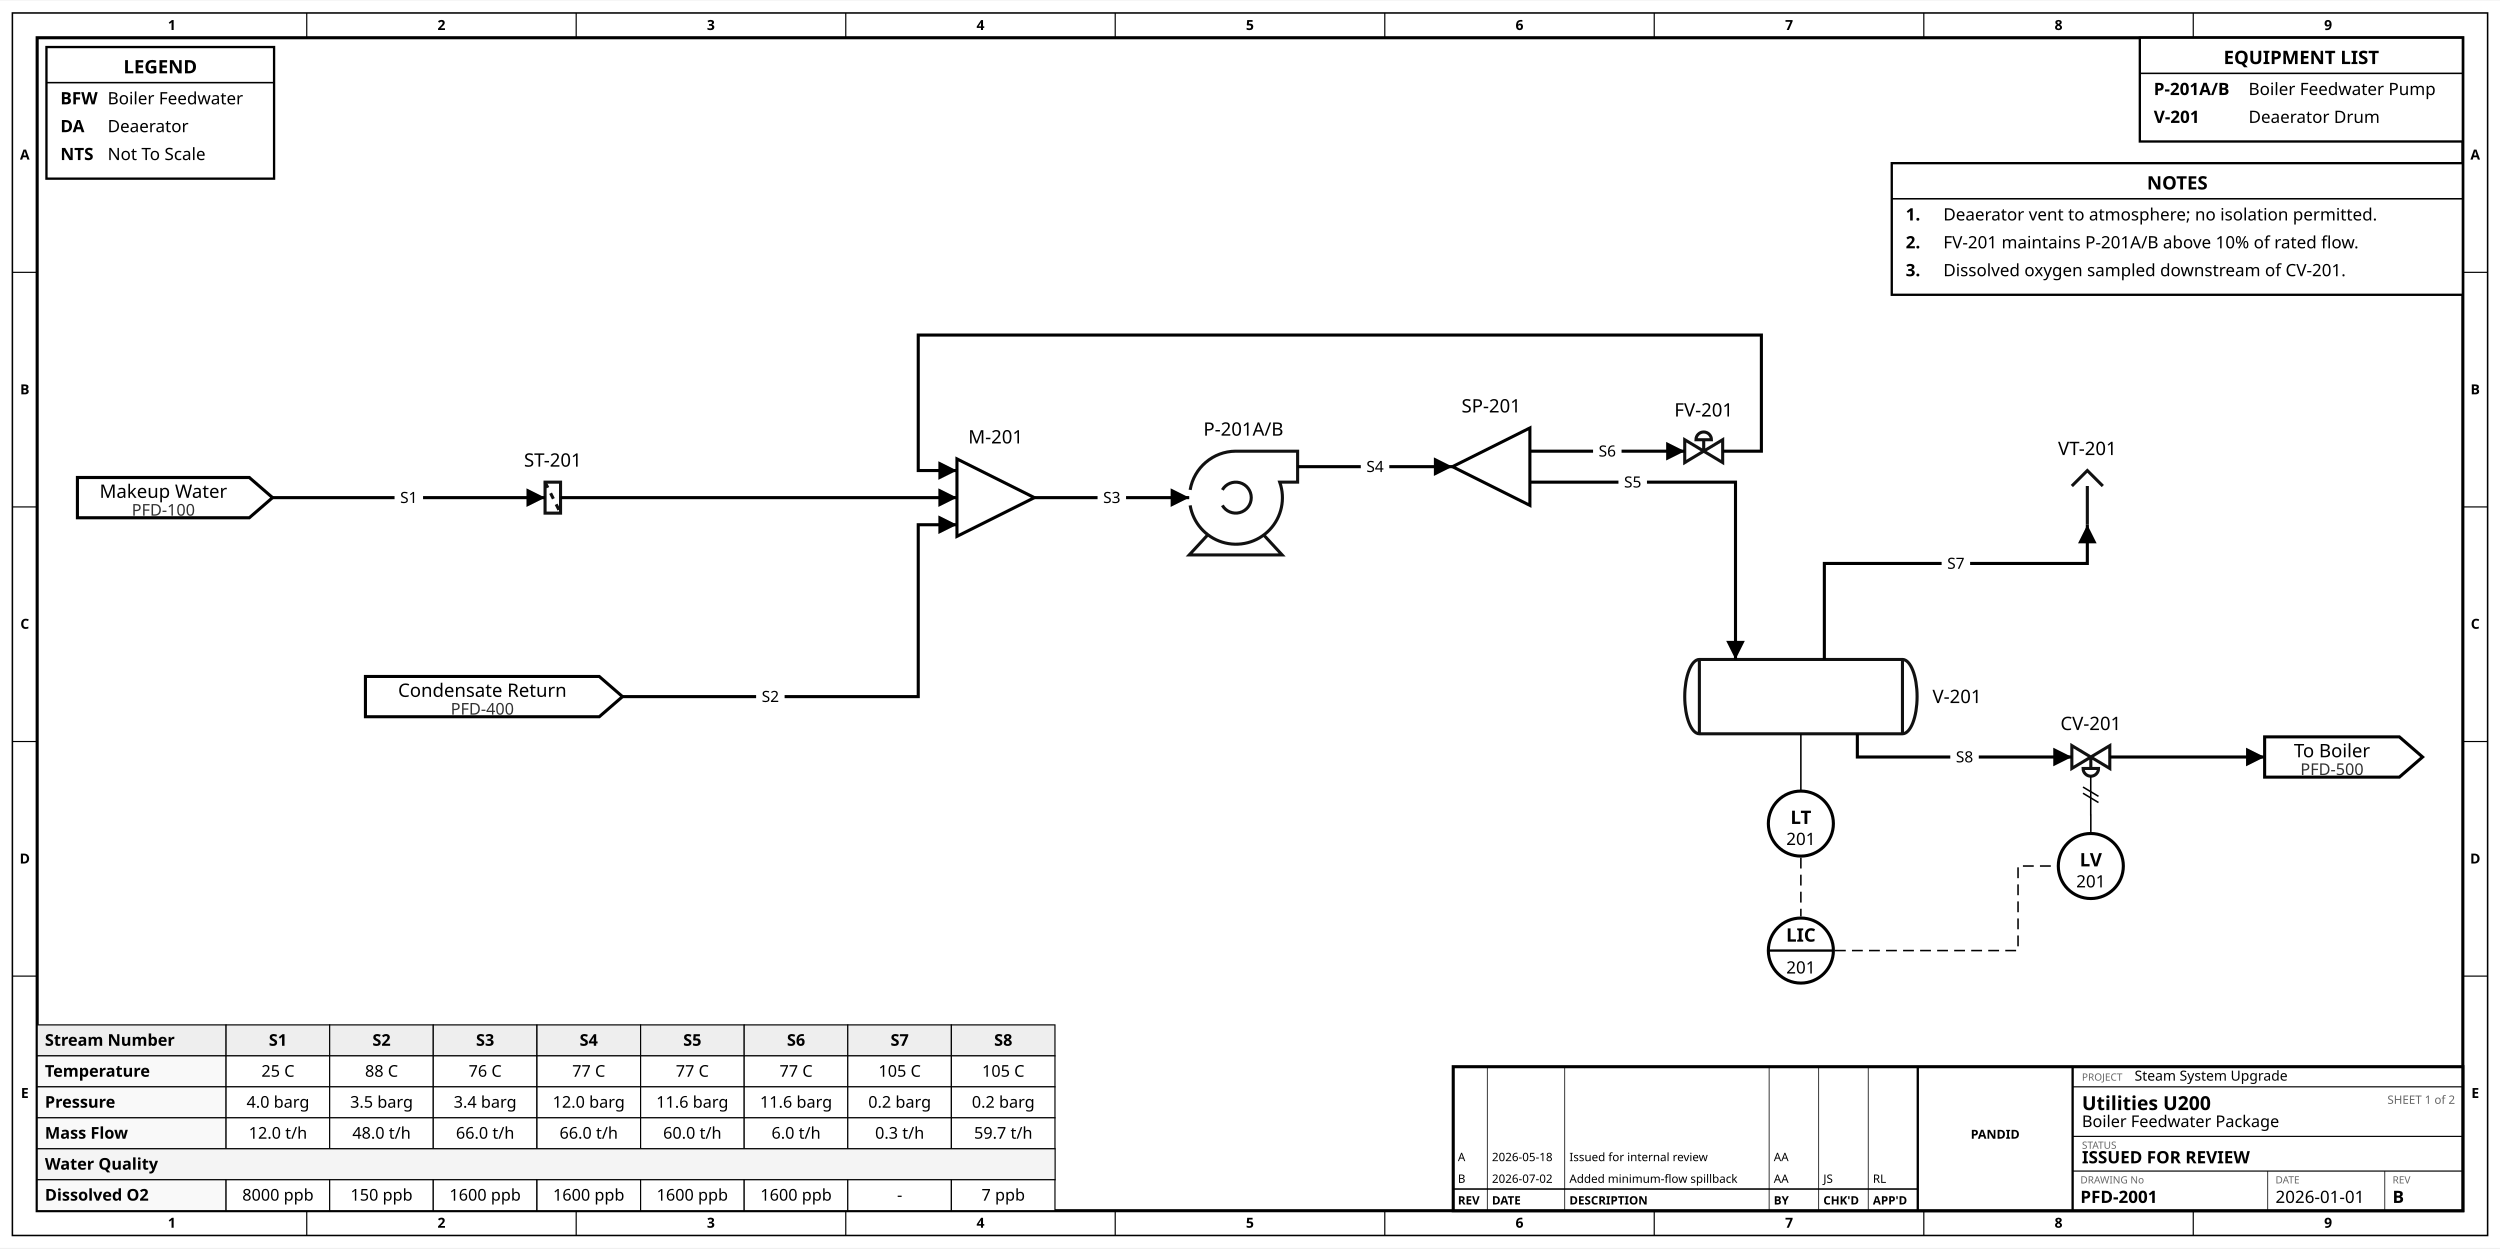
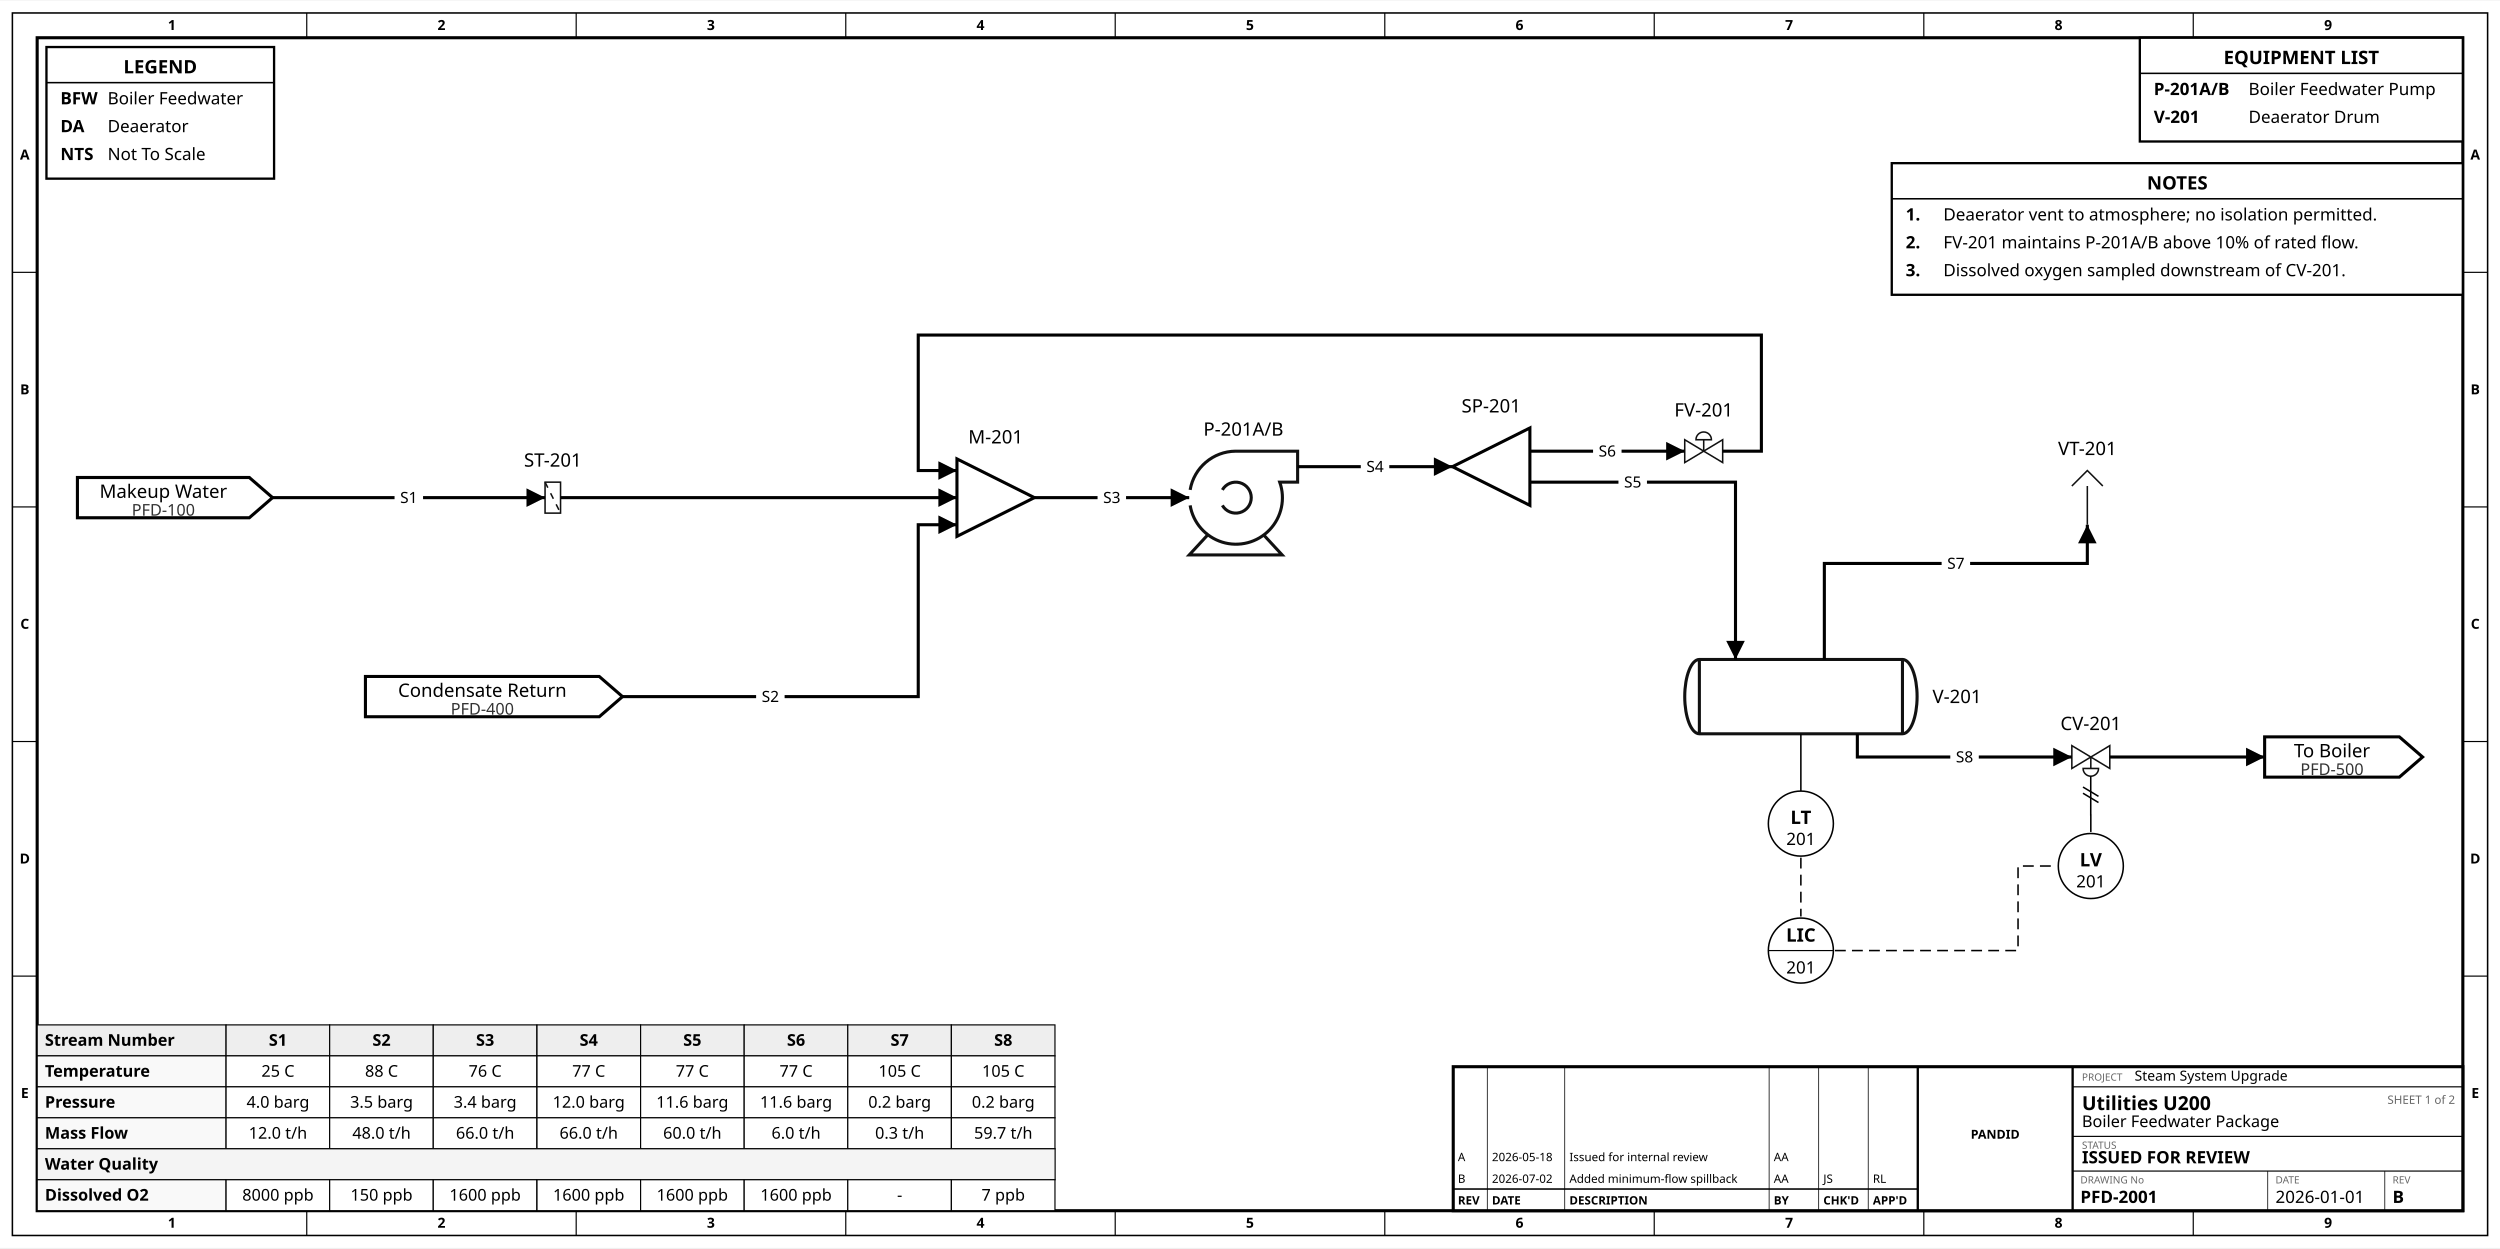
<svg xmlns="http://www.w3.org/2000/svg" width="1614" height="806" viewBox="-76.0 602.5 1614.5 805.5">
  <rect x="-76.0" y="602.5" width="1614.5" height="805.5" fill="white" />
  <rect x="-68.0" y="610.5" width="1598.5" height="789.5" fill="none" stroke="black" stroke-width="1" />
  <rect x="-52.0" y="626.5" width="1566.5" height="757.5" fill="none" stroke="black" stroke-width="2" />
  <text x="35.0" y="621.5" font-family="sans-serif" font-size="9.0" text-anchor="middle" font-weight="bold" fill="black">1</text>
  <text x="35.0" y="1395.0" font-family="sans-serif" font-size="9.0" text-anchor="middle" font-weight="bold" fill="black">1</text>
  <line x1="122.1" y1="610.5" x2="122.1" y2="626.5" stroke="black" stroke-width="0.75" />
  <line x1="122.1" y1="1384.0" x2="122.1" y2="1400.0" stroke="black" stroke-width="0.75" />
  <text x="209.1" y="621.5" font-family="sans-serif" font-size="9.0" text-anchor="middle" font-weight="bold" fill="black">2</text>
  <text x="209.1" y="1395.0" font-family="sans-serif" font-size="9.0" text-anchor="middle" font-weight="bold" fill="black">2</text>
  <line x1="296.1" y1="610.5" x2="296.1" y2="626.5" stroke="black" stroke-width="0.75" />
  <line x1="296.1" y1="1384.0" x2="296.1" y2="1400.0" stroke="black" stroke-width="0.75" />
  <text x="383.1" y="621.5" font-family="sans-serif" font-size="9.0" text-anchor="middle" font-weight="bold" fill="black">3</text>
  <text x="383.1" y="1395.0" font-family="sans-serif" font-size="9.0" text-anchor="middle" font-weight="bold" fill="black">3</text>
  <line x1="470.2" y1="610.5" x2="470.2" y2="626.5" stroke="black" stroke-width="0.75" />
  <line x1="470.2" y1="1384.0" x2="470.2" y2="1400.0" stroke="black" stroke-width="0.75" />
  <text x="557.2" y="621.5" font-family="sans-serif" font-size="9.0" text-anchor="middle" font-weight="bold" fill="black">4</text>
  <text x="557.2" y="1395.0" font-family="sans-serif" font-size="9.0" text-anchor="middle" font-weight="bold" fill="black">4</text>
  <line x1="644.2" y1="610.5" x2="644.2" y2="626.5" stroke="black" stroke-width="0.75" />
  <line x1="644.2" y1="1384.0" x2="644.2" y2="1400.0" stroke="black" stroke-width="0.75" />
  <text x="731.2" y="621.5" font-family="sans-serif" font-size="9.0" text-anchor="middle" font-weight="bold" fill="black">5</text>
  <text x="731.2" y="1395.0" font-family="sans-serif" font-size="9.0" text-anchor="middle" font-weight="bold" fill="black">5</text>
  <line x1="818.3" y1="610.5" x2="818.3" y2="626.5" stroke="black" stroke-width="0.75" />
  <line x1="818.3" y1="1384.0" x2="818.3" y2="1400.0" stroke="black" stroke-width="0.75" />
  <text x="905.3" y="621.5" font-family="sans-serif" font-size="9.0" text-anchor="middle" font-weight="bold" fill="black">6</text>
  <text x="905.3" y="1395.0" font-family="sans-serif" font-size="9.0" text-anchor="middle" font-weight="bold" fill="black">6</text>
  <line x1="992.3" y1="610.5" x2="992.3" y2="626.5" stroke="black" stroke-width="0.75" />
  <line x1="992.3" y1="1384.0" x2="992.3" y2="1400.0" stroke="black" stroke-width="0.75" />
  <text x="1079.4" y="621.5" font-family="sans-serif" font-size="9.0" text-anchor="middle" font-weight="bold" fill="black">7</text>
  <text x="1079.4" y="1395.0" font-family="sans-serif" font-size="9.0" text-anchor="middle" font-weight="bold" fill="black">7</text>
  <line x1="1166.4" y1="610.5" x2="1166.4" y2="626.5" stroke="black" stroke-width="0.75" />
  <line x1="1166.4" y1="1384.0" x2="1166.4" y2="1400.0" stroke="black" stroke-width="0.75" />
  <text x="1253.4" y="621.5" font-family="sans-serif" font-size="9.0" text-anchor="middle" font-weight="bold" fill="black">8</text>
  <text x="1253.4" y="1395.0" font-family="sans-serif" font-size="9.0" text-anchor="middle" font-weight="bold" fill="black">8</text>
  <line x1="1340.4" y1="610.5" x2="1340.4" y2="626.5" stroke="black" stroke-width="0.75" />
  <line x1="1340.4" y1="1384.0" x2="1340.4" y2="1400.0" stroke="black" stroke-width="0.75" />
  <text x="1427.5" y="621.5" font-family="sans-serif" font-size="9.0" text-anchor="middle" font-weight="bold" fill="black">9</text>
  <text x="1427.5" y="1395.0" font-family="sans-serif" font-size="9.0" text-anchor="middle" font-weight="bold" fill="black">9</text>
  <text x="-60.0" y="705.2" font-family="sans-serif" font-size="9.0" text-anchor="middle" font-weight="bold" fill="black">A</text>
  <text x="1522.5" y="705.2" font-family="sans-serif" font-size="9.0" text-anchor="middle" font-weight="bold" fill="black">A</text>
  <line x1="-68.0" y1="778.0" x2="-52.0" y2="778.0" stroke="black" stroke-width="0.75" />
  <line x1="1514.5" y1="778.0" x2="1530.5" y2="778.0" stroke="black" stroke-width="0.75" />
  <text x="-60.0" y="856.8" font-family="sans-serif" font-size="9.0" text-anchor="middle" font-weight="bold" fill="black">B</text>
  <text x="1522.5" y="856.8" font-family="sans-serif" font-size="9.0" text-anchor="middle" font-weight="bold" fill="black">B</text>
  <line x1="-68.0" y1="929.5" x2="-52.0" y2="929.5" stroke="black" stroke-width="0.75" />
  <line x1="1514.5" y1="929.5" x2="1530.5" y2="929.5" stroke="black" stroke-width="0.75" />
  <text x="-60.0" y="1008.2" font-family="sans-serif" font-size="9.0" text-anchor="middle" font-weight="bold" fill="black">C</text>
  <text x="1522.5" y="1008.2" font-family="sans-serif" font-size="9.0" text-anchor="middle" font-weight="bold" fill="black">C</text>
  <line x1="-68.0" y1="1081.0" x2="-52.0" y2="1081.0" stroke="black" stroke-width="0.75" />
  <line x1="1514.5" y1="1081.0" x2="1530.5" y2="1081.0" stroke="black" stroke-width="0.75" />
  <text x="-60.0" y="1159.8" font-family="sans-serif" font-size="9.0" text-anchor="middle" font-weight="bold" fill="black">D</text>
  <text x="1522.5" y="1159.8" font-family="sans-serif" font-size="9.0" text-anchor="middle" font-weight="bold" fill="black">D</text>
  <line x1="-68.0" y1="1232.5" x2="-52.0" y2="1232.5" stroke="black" stroke-width="0.75" />
  <line x1="1514.5" y1="1232.5" x2="1530.5" y2="1232.5" stroke="black" stroke-width="0.75" />
  <text x="-60.0" y="1311.2" font-family="sans-serif" font-size="9.0" text-anchor="middle" font-weight="bold" fill="black">E</text>
  <text x="1522.5" y="1311.2" font-family="sans-serif" font-size="9.0" text-anchor="middle" font-weight="bold" fill="black">E</text>
  <rect x="-46.0" y="632.5" width="147.0" height="85.0" fill="white" stroke="black" stroke-width="1.5" />
  <text x="27.5" y="649.5" font-family="sans-serif" font-size="12.0" text-anchor="middle" font-weight="bold" fill="black">LEGEND</text>
  <line x1="-46.0" y1="655.5" x2="101.0" y2="655.5" stroke="black" stroke-width="1" />
  <text x="-37.0" y="669.5" font-family="sans-serif" font-size="11.0" text-anchor="start" font-weight="bold" fill="black">BFW</text>
  <text x="-6.5" y="669.5" font-family="sans-serif" font-size="11.0" text-anchor="start" fill="black">Boiler Feedwater</text>
  <text x="-37.0" y="687.5" font-family="sans-serif" font-size="11.0" text-anchor="start" font-weight="bold" fill="black">DA</text>
  <text x="-6.5" y="687.5" font-family="sans-serif" font-size="11.0" text-anchor="start" fill="black">Deaerator</text>
  <text x="-37.0" y="705.5" font-family="sans-serif" font-size="11.0" text-anchor="start" font-weight="bold" fill="black">NTS</text>
  <text x="-6.5" y="705.5" font-family="sans-serif" font-size="11.0" text-anchor="start" fill="black">Not To Scale</text>
  <rect x="1305.9" y="626.5" width="208.6" height="67.0" fill="white" stroke="black" stroke-width="1.5" />
  <text x="1410.2" y="643.5" font-family="sans-serif" font-size="12.0" text-anchor="middle" font-weight="bold" fill="black">EQUIPMENT LIST</text>
  <line x1="1305.9" y1="649.5" x2="1514.5" y2="649.5" stroke="black" stroke-width="1" />
  <text x="1314.9" y="663.5" font-family="sans-serif" font-size="11.0" text-anchor="start" font-weight="bold" fill="black">P-201A/B</text>
  <text x="1376.1" y="663.5" font-family="sans-serif" font-size="11.0" text-anchor="start" fill="black">Boiler Feedwater Pump</text>
  <text x="1314.9" y="681.5" font-family="sans-serif" font-size="11.0" text-anchor="start" font-weight="bold" fill="black">V-201</text>
  <text x="1376.1" y="681.5" font-family="sans-serif" font-size="11.0" text-anchor="start" fill="black">Deaerator Drum</text>
  <rect x="1145.7" y="707.5" width="368.8" height="85.0" fill="white" stroke="black" stroke-width="1.5" />
  <text x="1330.1" y="724.5" font-family="sans-serif" font-size="12.0" text-anchor="middle" font-weight="bold" fill="black">NOTES</text>
  <line x1="1145.7" y1="730.5" x2="1514.5" y2="730.5" stroke="black" stroke-width="1" />
  <text x="1154.7" y="744.5" font-family="sans-serif" font-size="11.0" text-anchor="start" font-weight="bold" fill="black">1.</text>
  <text x="1179.0" y="744.5" font-family="sans-serif" font-size="11.0" text-anchor="start" fill="black">Deaerator vent to atmosphere; no isolation permitted.</text>
  <text x="1154.7" y="762.5" font-family="sans-serif" font-size="11.0" text-anchor="start" font-weight="bold" fill="black">2.</text>
  <text x="1179.0" y="762.5" font-family="sans-serif" font-size="11.0" text-anchor="start" fill="black">FV-201 maintains P-201A/B above 10% of rated flow.</text>
  <text x="1154.7" y="780.5" font-family="sans-serif" font-size="11.0" text-anchor="start" font-weight="bold" fill="black">3.</text>
  <text x="1179.0" y="780.5" font-family="sans-serif" font-size="11.0" text-anchor="start" fill="black">Dissolved oxygen sampled downstream of CV-201.</text>
  <g id="stream_table">
    <rect x="-52.0" y="1264.0" width="122.0" height="20.0" fill="#eee" stroke="black" stroke-width="0.75" />
    <text x="-47.0" y="1277.5" font-family="sans-serif" font-size="10.5" font-weight="bold" text-anchor="start">Stream Number</text>
    <rect x="70.0" y="1264.0" width="66.9" height="20.0" fill="#eee" stroke="black" stroke-width="0.75" />
    <text x="103.5" y="1277.5" font-family="sans-serif" font-size="10.5" font-weight="bold" text-anchor="middle">S1</text>
    <rect x="136.9" y="1264.0" width="66.9" height="20.0" fill="#eee" stroke="black" stroke-width="0.75" />
    <text x="170.4" y="1277.5" font-family="sans-serif" font-size="10.5" font-weight="bold" text-anchor="middle">S2</text>
    <rect x="203.8" y="1264.0" width="66.9" height="20.0" fill="#eee" stroke="black" stroke-width="0.75" />
    <text x="237.3" y="1277.5" font-family="sans-serif" font-size="10.5" font-weight="bold" text-anchor="middle">S3</text>
    <rect x="270.8" y="1264.0" width="66.9" height="20.0" fill="#eee" stroke="black" stroke-width="0.75" />
    <text x="304.2" y="1277.5" font-family="sans-serif" font-size="10.5" font-weight="bold" text-anchor="middle">S4</text>
    <rect x="337.7" y="1264.0" width="66.9" height="20.0" fill="#eee" stroke="black" stroke-width="0.75" />
    <text x="371.1" y="1277.5" font-family="sans-serif" font-size="10.5" font-weight="bold" text-anchor="middle">S5</text>
    <rect x="404.6" y="1264.0" width="66.9" height="20.0" fill="#eee" stroke="black" stroke-width="0.75" />
    <text x="438.1" y="1277.5" font-family="sans-serif" font-size="10.5" font-weight="bold" text-anchor="middle">S6</text>
    <rect x="471.5" y="1264.0" width="66.9" height="20.0" fill="#eee" stroke="black" stroke-width="0.75" />
    <text x="505.0" y="1277.5" font-family="sans-serif" font-size="10.5" font-weight="bold" text-anchor="middle">S7</text>
    <rect x="538.4" y="1264.0" width="66.9" height="20.0" fill="#eee" stroke="black" stroke-width="0.75" />
    <text x="571.9" y="1277.5" font-family="sans-serif" font-size="10.5" font-weight="bold" text-anchor="middle">S8</text>
    <rect x="-52.0" y="1284.0" width="122.0" height="20.0" fill="#f9f9f9" stroke="black" stroke-width="0.75" />
    <text x="-47.0" y="1297.5" font-family="sans-serif" font-size="10.5" font-weight="bold" text-anchor="start">Temperature</text>
    <rect x="70.0" y="1284.0" width="66.9" height="20.0" fill="white" stroke="black" stroke-width="0.75" />
    <text x="103.5" y="1297.5" font-family="sans-serif" font-size="10.5" text-anchor="middle">25 C</text>
    <rect x="136.9" y="1284.0" width="66.9" height="20.0" fill="white" stroke="black" stroke-width="0.75" />
    <text x="170.4" y="1297.5" font-family="sans-serif" font-size="10.5" text-anchor="middle">88 C</text>
    <rect x="203.8" y="1284.0" width="66.9" height="20.0" fill="white" stroke="black" stroke-width="0.75" />
    <text x="237.3" y="1297.5" font-family="sans-serif" font-size="10.5" text-anchor="middle">76 C</text>
    <rect x="270.8" y="1284.0" width="66.9" height="20.0" fill="white" stroke="black" stroke-width="0.75" />
    <text x="304.2" y="1297.5" font-family="sans-serif" font-size="10.5" text-anchor="middle">77 C</text>
    <rect x="337.7" y="1284.0" width="66.9" height="20.0" fill="white" stroke="black" stroke-width="0.75" />
    <text x="371.1" y="1297.5" font-family="sans-serif" font-size="10.5" text-anchor="middle">77 C</text>
    <rect x="404.6" y="1284.0" width="66.9" height="20.0" fill="white" stroke="black" stroke-width="0.75" />
    <text x="438.1" y="1297.5" font-family="sans-serif" font-size="10.5" text-anchor="middle">77 C</text>
    <rect x="471.5" y="1284.0" width="66.9" height="20.0" fill="white" stroke="black" stroke-width="0.75" />
    <text x="505.0" y="1297.5" font-family="sans-serif" font-size="10.5" text-anchor="middle">105 C</text>
    <rect x="538.4" y="1284.0" width="66.9" height="20.0" fill="white" stroke="black" stroke-width="0.75" />
    <text x="571.9" y="1297.5" font-family="sans-serif" font-size="10.5" text-anchor="middle">105 C</text>
    <rect x="-52.0" y="1304.0" width="122.0" height="20.0" fill="#f9f9f9" stroke="black" stroke-width="0.75" />
    <text x="-47.0" y="1317.5" font-family="sans-serif" font-size="10.5" font-weight="bold" text-anchor="start">Pressure</text>
    <rect x="70.0" y="1304.0" width="66.9" height="20.0" fill="white" stroke="black" stroke-width="0.75" />
    <text x="103.5" y="1317.5" font-family="sans-serif" font-size="10.5" text-anchor="middle">4.0 barg</text>
    <rect x="136.9" y="1304.0" width="66.9" height="20.0" fill="white" stroke="black" stroke-width="0.75" />
    <text x="170.4" y="1317.5" font-family="sans-serif" font-size="10.5" text-anchor="middle">3.5 barg</text>
    <rect x="203.8" y="1304.0" width="66.9" height="20.0" fill="white" stroke="black" stroke-width="0.75" />
    <text x="237.3" y="1317.5" font-family="sans-serif" font-size="10.5" text-anchor="middle">3.4 barg</text>
    <rect x="270.8" y="1304.0" width="66.9" height="20.0" fill="white" stroke="black" stroke-width="0.75" />
    <text x="304.2" y="1317.5" font-family="sans-serif" font-size="10.5" text-anchor="middle">12.0 barg</text>
    <rect x="337.7" y="1304.0" width="66.9" height="20.0" fill="white" stroke="black" stroke-width="0.75" />
    <text x="371.1" y="1317.5" font-family="sans-serif" font-size="10.5" text-anchor="middle">11.6 barg</text>
    <rect x="404.6" y="1304.0" width="66.9" height="20.0" fill="white" stroke="black" stroke-width="0.75" />
    <text x="438.1" y="1317.5" font-family="sans-serif" font-size="10.5" text-anchor="middle">11.6 barg</text>
    <rect x="471.5" y="1304.0" width="66.9" height="20.0" fill="white" stroke="black" stroke-width="0.75" />
    <text x="505.0" y="1317.5" font-family="sans-serif" font-size="10.5" text-anchor="middle">0.2 barg</text>
    <rect x="538.4" y="1304.0" width="66.9" height="20.0" fill="white" stroke="black" stroke-width="0.75" />
    <text x="571.9" y="1317.5" font-family="sans-serif" font-size="10.5" text-anchor="middle">0.2 barg</text>
    <rect x="-52.0" y="1324.0" width="122.0" height="20.0" fill="#f9f9f9" stroke="black" stroke-width="0.75" />
    <text x="-47.0" y="1337.5" font-family="sans-serif" font-size="10.5" font-weight="bold" text-anchor="start">Mass Flow</text>
    <rect x="70.0" y="1324.0" width="66.9" height="20.0" fill="white" stroke="black" stroke-width="0.75" />
    <text x="103.5" y="1337.5" font-family="sans-serif" font-size="10.5" text-anchor="middle">12.0 t/h</text>
    <rect x="136.9" y="1324.0" width="66.9" height="20.0" fill="white" stroke="black" stroke-width="0.75" />
    <text x="170.4" y="1337.5" font-family="sans-serif" font-size="10.5" text-anchor="middle">48.0 t/h</text>
    <rect x="203.8" y="1324.0" width="66.9" height="20.0" fill="white" stroke="black" stroke-width="0.75" />
    <text x="237.3" y="1337.5" font-family="sans-serif" font-size="10.5" text-anchor="middle">66.0 t/h</text>
    <rect x="270.8" y="1324.0" width="66.9" height="20.0" fill="white" stroke="black" stroke-width="0.75" />
    <text x="304.2" y="1337.5" font-family="sans-serif" font-size="10.5" text-anchor="middle">66.0 t/h</text>
    <rect x="337.7" y="1324.0" width="66.9" height="20.0" fill="white" stroke="black" stroke-width="0.75" />
    <text x="371.1" y="1337.5" font-family="sans-serif" font-size="10.5" text-anchor="middle">60.0 t/h</text>
    <rect x="404.6" y="1324.0" width="66.9" height="20.0" fill="white" stroke="black" stroke-width="0.75" />
    <text x="438.1" y="1337.5" font-family="sans-serif" font-size="10.5" text-anchor="middle">6.0 t/h</text>
    <rect x="471.5" y="1324.0" width="66.9" height="20.0" fill="white" stroke="black" stroke-width="0.75" />
    <text x="505.0" y="1337.5" font-family="sans-serif" font-size="10.5" text-anchor="middle">0.3 t/h</text>
    <rect x="538.4" y="1324.0" width="66.9" height="20.0" fill="white" stroke="black" stroke-width="0.75" />
    <text x="571.9" y="1337.5" font-family="sans-serif" font-size="10.5" text-anchor="middle">59.7 t/h</text>
    <rect x="-52.0" y="1344.0" width="657.4" height="20.0" fill="#f4f4f4" stroke="black" stroke-width="0.75" />
    <text x="-47.0" y="1357.5" font-family="sans-serif" font-size="10.5" font-weight="bold" text-anchor="start">Water Quality</text>
    <rect x="-52.0" y="1364.0" width="122.0" height="20.0" fill="#f9f9f9" stroke="black" stroke-width="0.75" />
    <text x="-47.0" y="1377.5" font-family="sans-serif" font-size="10.5" font-weight="bold" text-anchor="start">Dissolved O2</text>
    <rect x="70.0" y="1364.0" width="66.9" height="20.0" fill="white" stroke="black" stroke-width="0.75" />
    <text x="103.5" y="1377.5" font-family="sans-serif" font-size="10.5" text-anchor="middle">8000 ppb</text>
    <rect x="136.9" y="1364.0" width="66.9" height="20.0" fill="white" stroke="black" stroke-width="0.75" />
    <text x="170.4" y="1377.5" font-family="sans-serif" font-size="10.5" text-anchor="middle">150 ppb</text>
    <rect x="203.8" y="1364.0" width="66.9" height="20.0" fill="white" stroke="black" stroke-width="0.75" />
    <text x="237.3" y="1377.5" font-family="sans-serif" font-size="10.5" text-anchor="middle">1600 ppb</text>
    <rect x="270.8" y="1364.0" width="66.9" height="20.0" fill="white" stroke="black" stroke-width="0.75" />
    <text x="304.2" y="1377.5" font-family="sans-serif" font-size="10.5" text-anchor="middle">1600 ppb</text>
    <rect x="337.7" y="1364.0" width="66.9" height="20.0" fill="white" stroke="black" stroke-width="0.75" />
    <text x="371.1" y="1377.5" font-family="sans-serif" font-size="10.5" text-anchor="middle">1600 ppb</text>
    <rect x="404.6" y="1364.0" width="66.9" height="20.0" fill="white" stroke="black" stroke-width="0.75" />
    <text x="438.1" y="1377.5" font-family="sans-serif" font-size="10.5" text-anchor="middle">1600 ppb</text>
    <rect x="471.5" y="1364.0" width="66.9" height="20.0" fill="white" stroke="black" stroke-width="0.75" />
    <text x="505.0" y="1377.5" font-family="sans-serif" font-size="10.5" text-anchor="middle">-</text>
    <rect x="538.4" y="1364.0" width="66.9" height="20.0" fill="white" stroke="black" stroke-width="0.75" />
    <text x="571.9" y="1377.5" font-family="sans-serif" font-size="10.5" text-anchor="middle">7 ppb</text>
  </g>
  <rect x="862.5" y="1291.0" width="652.0" height="93.0" fill="white" stroke="black" stroke-width="2" />
  <line x1="1162.5" y1="1291.0" x2="1162.5" y2="1384.0" stroke="black" stroke-width="1.5" />
  <line x1="1262.5" y1="1291.0" x2="1262.5" y2="1384.0" stroke="black" stroke-width="1.5" />
  <line x1="862.5" y1="1370.0" x2="1162.5" y2="1370.0" stroke="black" stroke-width="1" />
  <line x1="884.5" y1="1291.0" x2="884.5" y2="1384.0" stroke="black" stroke-width="0.5" />
  <line x1="934.5" y1="1291.0" x2="934.5" y2="1384.0" stroke="black" stroke-width="0.5" />
  <line x1="1066.5" y1="1291.0" x2="1066.5" y2="1384.0" stroke="black" stroke-width="0.5" />
  <line x1="1098.5" y1="1291.0" x2="1098.5" y2="1384.0" stroke="black" stroke-width="0.5" />
  <line x1="1130.5" y1="1291.0" x2="1130.5" y2="1384.0" stroke="black" stroke-width="0.5" />
  <text x="865.5" y="1380.0" font-family="sans-serif" font-size="7.5" text-anchor="start" font-weight="bold" fill="black">REV</text>
  <text x="887.5" y="1380.0" font-family="sans-serif" font-size="7.5" text-anchor="start" font-weight="bold" fill="black">DATE</text>
  <text x="937.5" y="1380.0" font-family="sans-serif" font-size="7.5" text-anchor="start" font-weight="bold" fill="black">DESCRIPTION</text>
  <text x="1069.5" y="1380.0" font-family="sans-serif" font-size="7.5" text-anchor="start" font-weight="bold" fill="black">BY</text>
  <text x="1101.5" y="1380.0" font-family="sans-serif" font-size="7.5" text-anchor="start" font-weight="bold" fill="black">CHK'D</text>
  <text x="1133.5" y="1380.0" font-family="sans-serif" font-size="7.5" text-anchor="start" font-weight="bold" fill="black">APP'D</text>
  <text x="865.5" y="1366.0" font-family="sans-serif" font-size="7.5" text-anchor="start" fill="black">B</text>
  <text x="887.5" y="1366.0" font-family="sans-serif" font-size="7.5" text-anchor="start" fill="black">2026-07-02</text>
  <text x="937.5" y="1366.0" font-family="sans-serif" font-size="7.5" text-anchor="start" fill="black">Added minimum-flow spillback</text>
  <text x="1069.5" y="1366.0" font-family="sans-serif" font-size="7.5" text-anchor="start" fill="black">AA</text>
  <text x="1101.5" y="1366.0" font-family="sans-serif" font-size="7.5" text-anchor="start" fill="black">JS</text>
  <text x="1133.5" y="1366.0" font-family="sans-serif" font-size="7.5" text-anchor="start" fill="black">RL</text>
  <text x="865.5" y="1352.0" font-family="sans-serif" font-size="7.5" text-anchor="start" fill="black">A</text>
  <text x="887.5" y="1352.0" font-family="sans-serif" font-size="7.5" text-anchor="start" fill="black">2026-05-18</text>
  <text x="937.5" y="1352.0" font-family="sans-serif" font-size="7.5" text-anchor="start" fill="black">Issued for internal review</text>
  <text x="1069.5" y="1352.0" font-family="sans-serif" font-size="7.5" text-anchor="start" fill="black">AA</text>
  <text x="1101.5" y="1352.0" font-family="sans-serif" font-size="7.5" text-anchor="start" fill="black" />
  <text x="1133.5" y="1352.0" font-family="sans-serif" font-size="7.5" text-anchor="start" fill="black" />
  <text x="1212.5" y="1337.5" font-family="sans-serif" font-size="8.0" text-anchor="middle" font-weight="bold" fill="black">PANDID</text>
  <text x="1268.5" y="1300.0" font-family="sans-serif" font-size="6.5" text-anchor="start" fill="#666">PROJECT</text>
  <text x="1302.5" y="1300.0" font-family="sans-serif" font-size="9.0" text-anchor="start" fill="black">Steam System Upgrade</text>
  <line x1="1262.5" y1="1304.0" x2="1514.5" y2="1304.0" stroke="black" stroke-width="0.75" />
  <line x1="1262.5" y1="1336.0" x2="1514.5" y2="1336.0" stroke="black" stroke-width="0.75" />
  <line x1="1262.5" y1="1358.4" x2="1514.5" y2="1358.4" stroke="black" stroke-width="0.75" />
  <text x="1268.5" y="1319.0" font-family="sans-serif" font-size="12.5" text-anchor="start" font-weight="bold" fill="black">Utilities U200</text>
  <text x="1268.5" y="1330.0" font-family="sans-serif" font-size="10.5" text-anchor="start" fill="black">Boiler Feedwater Package</text>
  <text x="1509.5" y="1315.0" font-family="sans-serif" font-size="7.5" text-anchor="end" fill="#666">SHEET 1 of 2</text>
  <text x="1268.5" y="1344.0" font-family="sans-serif" font-size="6.5" text-anchor="start" fill="#666">STATUS</text>
  <text x="1268.5" y="1353.4" font-family="sans-serif" font-size="11.0" text-anchor="start" font-weight="bold" fill="black">ISSUED FOR REVIEW</text>
  <text x="1267.5" y="1366.4" font-family="sans-serif" font-size="6.5" text-anchor="start" fill="#666">DRAWING No</text>
  <text x="1267.5" y="1379.0" font-family="sans-serif" font-size="11.0" text-anchor="start" font-weight="bold" fill="black">PFD-2001</text>
  <line x1="1388.5" y1="1358.4" x2="1388.5" y2="1384.0" stroke="black" stroke-width="0.5" />
  <text x="1393.5" y="1366.4" font-family="sans-serif" font-size="6.5" text-anchor="start" fill="#666">DATE</text>
  <text x="1393.5" y="1379.0" font-family="sans-serif" font-size="11.0" text-anchor="start" fill="black">2026-01-01</text>
  <line x1="1464.1" y1="1358.4" x2="1464.1" y2="1384.0" stroke="black" stroke-width="0.5" />
  <text x="1469.1" y="1366.4" font-family="sans-serif" font-size="6.5" text-anchor="start" fill="#666">REV</text>
  <text x="1469.1" y="1379.0" font-family="sans-serif" font-size="11.0" text-anchor="start" font-weight="bold" fill="black">B</text>
  <defs>
    <marker id="arrow_black" viewBox="0 0 10 10" refX="10" refY="5" markerWidth="12" markerHeight="12" markerUnits="userSpaceOnUse" orient="auto-start-reverse">
      <path d="M 0 0 L 10 5 L 0 10 z" fill="black" />
    </marker>
    <symbol id="sym_fitting_strainer" viewBox="0 0 10.0 20.0" overflow="visible">
      <g transform="scale(0.25)">
-         <rect x="0.0" y="0.0" width="40.0" height="80.0" fill="white" stroke="#111" stroke-width="8.0" />
-         <path d="M 0.0 0.0 L 40.0 80.0" fill="none" stroke="#111" stroke-width="8.0" stroke-dasharray="16 16" />
+         <rect x="0.0" y="0.0" width="40.0" height="80.0" fill="white" stroke="#111" stroke-width="4" />
+         <path d="M 0.0 0.0 L 40.0 80.0" fill="none" stroke="#111" stroke-width="4" stroke-dasharray="16 16" />
      </g>
    </symbol>
    <symbol id="sym_instrument" viewBox="0 0 44.0 44.0" overflow="visible">
-       <circle cx="22" cy="22" r="21" fill="white" stroke="black" stroke-width="2" />
+       <circle cx="22" cy="22" r="21" fill="white" stroke="black" stroke-width="1" />
    </symbol>
    <symbol id="sym_instrument_panel" viewBox="0 0 44.0 44.0" overflow="visible">
-       <circle cx="22" cy="22" r="21" fill="white" stroke="black" stroke-width="2" />
-       <line x1="1" y1="22" x2="43" y2="22" stroke="black" stroke-width="1.5" />
+       <circle cx="22" cy="22" r="21" fill="white" stroke="black" stroke-width="1" />
+       <line x1="1" y1="22" x2="43" y2="22" stroke="black" stroke-width="0.75" />
    </symbol>
    <symbol id="sym_mixer" viewBox="0 0 50.0 50.0" overflow="visible">
      <polygon points="0,0 50,25 0,50" fill="none" stroke="black" stroke-width="2" />
    </symbol>
    <symbol id="sym_pump" viewBox="0 0 70.0 67.0" overflow="visible">
      <path d="M 12.0 54.0 L 0.0 67.0 L 60.0 67.0 L 48.0 54.0" fill="white" stroke="#111" stroke-width="2.0" />
      <path d="M 0.6 25.0 A 30.0 30.0 0.0 0 1 30.0 0.0 L 70.0 0.0 L 70.0 20.0 L 58.45 20.0 A 30.0 30.0 0.0 0 1 51.859 50.83 A 30.0 30.0 0.0 0 1 21.341 58.742 A 30.0 30.0 0.0 0 1 0.6 35.0" fill="white" stroke="#111" stroke-width="2.0" />
      <path d="M 21.4 25.0 A 10.0 10.0 0.0 1 1 21.4 35.0" fill="none" stroke="#111" stroke-width="2.0" />
    </symbol>
    <symbol id="sym_splitter" viewBox="0 0 50.0 50.0" overflow="visible">
      <polygon points="0,25 50,0 50,50" fill="none" stroke="black" stroke-width="2" />
    </symbol>
    <symbol id="sym_valve_control" viewBox="0 0 24.5 19.8" overflow="visible">
      <g transform="scale(0.25)">
-         <path d="M 0.0 79.0 L 0.0 20.0 L 98.0 79.0 L 98.0 20.0 Z M 29.0 20.0 A 20.0 20.0 0.0 0 1 49.0 0.0 A 20.0 20.0 0.0 0 1 69.0 20.0 Z M 49.0 20.0 L 49.0 49.0" fill="white" stroke="#111" stroke-width="8.0" />
+         <path d="M 0.0 79.0 L 0.0 20.0 L 98.0 79.0 L 98.0 20.0 Z M 29.0 20.0 A 20.0 20.0 0.0 0 1 49.0 0.0 A 20.0 20.0 0.0 0 1 69.0 20.0 Z M 49.0 20.0 L 49.0 49.0" fill="white" stroke="#111" stroke-width="4" />
      </g>
    </symbol>
    <symbol id="sym_vent" viewBox="0 0 20.0 35.0" overflow="visible">
      <g transform="scale(0.25)">
-         <path d="M 40.0 40.0 L 40.0 140.0 M 0.0 40.0 L 40.0 0.0 L 80.0 40.0" fill="none" stroke="#111" stroke-width="8.0" />
+         <path d="M 40.0 40.0 L 40.0 140.0 M 0.0 40.0 L 40.0 0.0 L 80.0 40.0" fill="none" stroke="#111" stroke-width="4" />
      </g>
    </symbol>
    <symbol id="sym_vessel_horizontal_s150x48" viewBox="0 0 150 48" overflow="visible">
      <path d="M 9.459 48 L 140.607 48 A 24 9.458 90 0 0 150.064 24 A 24 9.458 90 0 0 140.607 0 L 9.459 0 A 24 9.458 90 0 0 0.001 24 A 24 9.458 90 0 0 9.459 48 Z M 9.459 0 L 9.459 48 M 140.607 0 L 140.607 48" fill="white" stroke="#111" stroke-width="2" />
    </symbol>
  </defs>
  <g id="units">
    <polygon points="-26.0,910.5 85,910.5 100,923.5 85,936.5 -26.0,936.5" fill="transparent" stroke="black" stroke-width="2" />
    <text x="29.5" y="919.5" font-family="sans-serif" font-size="12" text-anchor="middle" dominant-baseline="middle">Makeup Water</text>
    <text x="29.5" y="931.5" font-family="sans-serif" font-size="10.5" text-anchor="middle" dominant-baseline="middle" fill="#333">PFD-100</text>
    <use href="#sym_fitting_strainer" x="276" y="913.5" width="10.0" height="20.0" />
    <polygon points="160.0,1039.0 311.0,1039.0 326.0,1052.0 311.0,1065.0 160.0,1065.0" fill="transparent" stroke="black" stroke-width="2" />
    <text x="235.5" y="1048.0" font-family="sans-serif" font-size="12" text-anchor="middle" dominant-baseline="middle">Condensate Return</text>
    <text x="235.5" y="1060.0" font-family="sans-serif" font-size="10.5" text-anchor="middle" dominant-baseline="middle" fill="#333">PFD-400</text>
    <use href="#sym_mixer" x="542" y="898.5" width="50.0" height="50.0" />
    <use href="#sym_pump" x="692" y="893.5" width="70.0" height="67.0" />
    <use href="#sym_splitter" x="862" y="878.5" width="50.0" height="50.0" />
    <use href="#sym_valve_control" x="1012" y="881.1" width="24.5" height="19.8" />
    <use href="#sym_vessel_horizontal_s150x48" x="1012" y="1028" width="150" height="48" />
    <use href="#sym_vent" x="1262" y="906" width="20.0" height="35.0" />
    <use href="#sym_valve_control" x="1262" y="1083.6" width="24.5" height="19.8" transform="translate(0, 2187) scale(1, -1)" />
    <polygon points="1386.5,1078.0 1473.5,1078.0 1488.5,1091.0 1473.5,1104.0 1386.5,1104.0" fill="transparent" stroke="black" stroke-width="2" />
    <text x="1430.0" y="1087.0" font-family="sans-serif" font-size="12" text-anchor="middle" dominant-baseline="middle">To Boiler</text>
    <text x="1430.0" y="1099.0" font-family="sans-serif" font-size="10.5" text-anchor="middle" dominant-baseline="middle" fill="#333">PFD-500</text>
  </g>
  <g id="streams">
    <path d="M 100.0,923.5 L 276.0,923.5" fill="none" stroke="black" stroke-width="2" marker-end="url(#arrow_black)" />
    <path d="M 286.0,923.5 L 542.0,923.5" fill="none" stroke="black" stroke-width="2" marker-end="url(#arrow_black)" />
    <path d="M 326.0,1052.0 L 517.0,1052.0 L 517.0,941.0 L 542.0,941.0" fill="none" stroke="black" stroke-width="2" marker-end="url(#arrow_black)" />
    <path d="M 592.0,923.5 L 692.0,923.5" fill="none" stroke="black" stroke-width="2" marker-end="url(#arrow_black)" />
    <path d="M 762.0,903.5 L 862.0,903.5" fill="none" stroke="black" stroke-width="2" marker-end="url(#arrow_black)" />
    <path d="M 912.0,913.5 L 1044.787,913.5 L 1044.787,1028.0" fill="none" stroke="black" stroke-width="2" marker-end="url(#arrow_black)" />
    <path d="M 912.0,893.5 L 1012.0,893.5" fill="none" stroke="black" stroke-width="2" marker-end="url(#arrow_black)" />
    <path d="M 1036.5,893.5 L 1061.5,893.5 L 1061.5,818.5 L 517.0,818.5 L 517.0,906.0 L 542.0,906.0" fill="none" stroke="black" stroke-width="2" marker-end="url(#arrow_black)" />
    <path d="M 1102.164,1028.0 L 1102.164,966.0 L 1272.0,966.0 L 1272.0,941.0" fill="none" stroke="black" stroke-width="2" marker-end="url(#arrow_black)" />
    <path d="M 1123.475,1076.0 L 1123.475,1091.0 L 1262.0,1091.0" fill="none" stroke="black" stroke-width="2" marker-end="url(#arrow_black)" />
    <path d="M 1286.5,1091.0 L 1386.5,1091.0" fill="none" stroke="black" stroke-width="2" marker-end="url(#arrow_black)" />
    <path d="M 1087.0,1156.0 L 1087.0,1194.0" fill="none" stroke="black" stroke-width="1" stroke-dasharray="7,4" />
    <path d="M 1109.0,1216.0 L 1227.25,1216.0 L 1227.25,1161.4 L 1252.25,1161.4" fill="none" stroke="black" stroke-width="1" stroke-dasharray="7,4" />
    <path d="M 1274.25,1139.4 L 1274.25,1128.4 L 1274.2,1128.4 L 1274.2,1103.4" fill="none" stroke="black" stroke-width="1" />
    <line x1="1269.2" y1="1110.4" x2="1279.2" y2="1116.4" stroke="black" stroke-width="1" />
    <line x1="1269.2" y1="1114.4" x2="1279.2" y2="1120.4" stroke="black" stroke-width="1" />
    <rect x="178.8" y="917.0" width="18.4" height="13.0" fill="white" />
    <text x="188.0" y="923.5" font-family="sans-serif" font-size="10" text-anchor="middle" dominant-baseline="middle" fill="black">S1</text>
    <rect x="412.3" y="1045.5" width="18.4" height="13.0" fill="white" />
    <text x="421.5" y="1052.0" font-family="sans-serif" font-size="10" text-anchor="middle" dominant-baseline="middle" fill="black">S2</text>
    <rect x="632.8" y="917.0" width="18.4" height="13.0" fill="white" />
    <text x="642.0" y="923.5" font-family="sans-serif" font-size="10" text-anchor="middle" dominant-baseline="middle" fill="black">S3</text>
    <rect x="802.8" y="897.0" width="18.4" height="13.0" fill="white" />
    <text x="812.0" y="903.5" font-family="sans-serif" font-size="10" text-anchor="middle" dominant-baseline="middle" fill="black">S4</text>
    <rect x="969.2" y="907.0" width="18.4" height="13.0" fill="white" />
    <text x="978.4" y="913.5" font-family="sans-serif" font-size="10" text-anchor="middle" dominant-baseline="middle" fill="black">S5</text>
    <rect x="952.8" y="887.0" width="18.4" height="13.0" fill="white" />
    <text x="962.0" y="893.5" font-family="sans-serif" font-size="10" text-anchor="middle" dominant-baseline="middle" fill="black">S6</text>
    <rect x="1177.9" y="959.5" width="18.4" height="13.0" fill="white" />
    <text x="1187.1" y="966.0" font-family="sans-serif" font-size="10" text-anchor="middle" dominant-baseline="middle" fill="black">S7</text>
    <rect x="1183.5" y="1084.5" width="18.4" height="13.0" fill="white" />
    <text x="1192.7" y="1091.0" font-family="sans-serif" font-size="10" text-anchor="middle" dominant-baseline="middle" fill="black">S8</text>
  </g>
  <g id="instrument_taps">
    <line x1="1087" y1="1076" x2="1087" y2="1134" stroke="black" stroke-width="1" />
  </g>
  <g id="instruments">
    <use href="#sym_instrument" x="1065" y="1112" width="44.0" height="44.0" />
    <text x="1087.0" y="1130.0" font-family="sans-serif" font-size="12" font-weight="bold" text-anchor="middle" dominant-baseline="middle">LT</text>
    <text x="1087.0" y="1144.0" font-family="sans-serif" font-size="11" text-anchor="middle" dominant-baseline="middle">201</text>
    <use href="#sym_instrument_panel" x="1065" y="1194" width="44.0" height="44.0" />
    <text x="1087.0" y="1206.0" font-family="sans-serif" font-size="12" font-weight="bold" text-anchor="middle" dominant-baseline="middle">LIC</text>
    <text x="1087.0" y="1227.0" font-family="sans-serif" font-size="11" text-anchor="middle" dominant-baseline="middle">201</text>
    <use href="#sym_instrument" x="1252.25" y="1139.4" width="44.0" height="44.0" />
    <text x="1274.25" y="1157.4" font-family="sans-serif" font-size="12" font-weight="bold" text-anchor="middle" dominant-baseline="middle">LV</text>
    <text x="1274.25" y="1171.4" font-family="sans-serif" font-size="11" text-anchor="middle" dominant-baseline="middle">201</text>
  </g>
  <g id="unit_labels">
    <rect x="257.2" y="891.5" width="47.6" height="15.0" fill="white" />
    <text x="281.0" y="903.5" font-family="sans-serif" font-size="12" text-anchor="middle" dominant-baseline="baseline">ST-201</text>
    <rect x="546.5" y="876.5" width="41.0" height="15.0" fill="white" />
    <text x="567.0" y="888.5" font-family="sans-serif" font-size="12" text-anchor="middle" dominant-baseline="baseline">M-201</text>
    <rect x="696.6" y="871.5" width="60.8" height="15.0" fill="white" />
    <text x="727.0" y="883.5" font-family="sans-serif" font-size="12" text-anchor="middle" dominant-baseline="baseline">P-201A/B</text>
    <rect x="863.2" y="856.5" width="47.6" height="15.0" fill="white" />
    <text x="887.0" y="868.5" font-family="sans-serif" font-size="12" text-anchor="middle" dominant-baseline="baseline">SP-201</text>
    <rect x="1000.5" y="859.1" width="47.6" height="15.0" fill="white" />
    <text x="1024.25" y="871.1" font-family="sans-serif" font-size="12" text-anchor="middle" dominant-baseline="baseline">FV-201</text>
    <rect x="1172.0" y="1044.5" width="41.0" height="15.0" fill="white" />
    <text x="1172.0" y="1052.0" font-family="sans-serif" font-size="12" text-anchor="start" dominant-baseline="middle">V-201</text>
    <rect x="1248.2" y="884.0" width="47.6" height="15.0" fill="white" />
    <text x="1272.0" y="896.0" font-family="sans-serif" font-size="12" text-anchor="middle" dominant-baseline="baseline">VT-201</text>
    <rect x="1250.5" y="1061.6" width="47.6" height="15.0" fill="white" />
    <text x="1274.25" y="1073.6" font-family="sans-serif" font-size="12" text-anchor="middle" dominant-baseline="baseline">CV-201</text>
  </g>
</svg>
